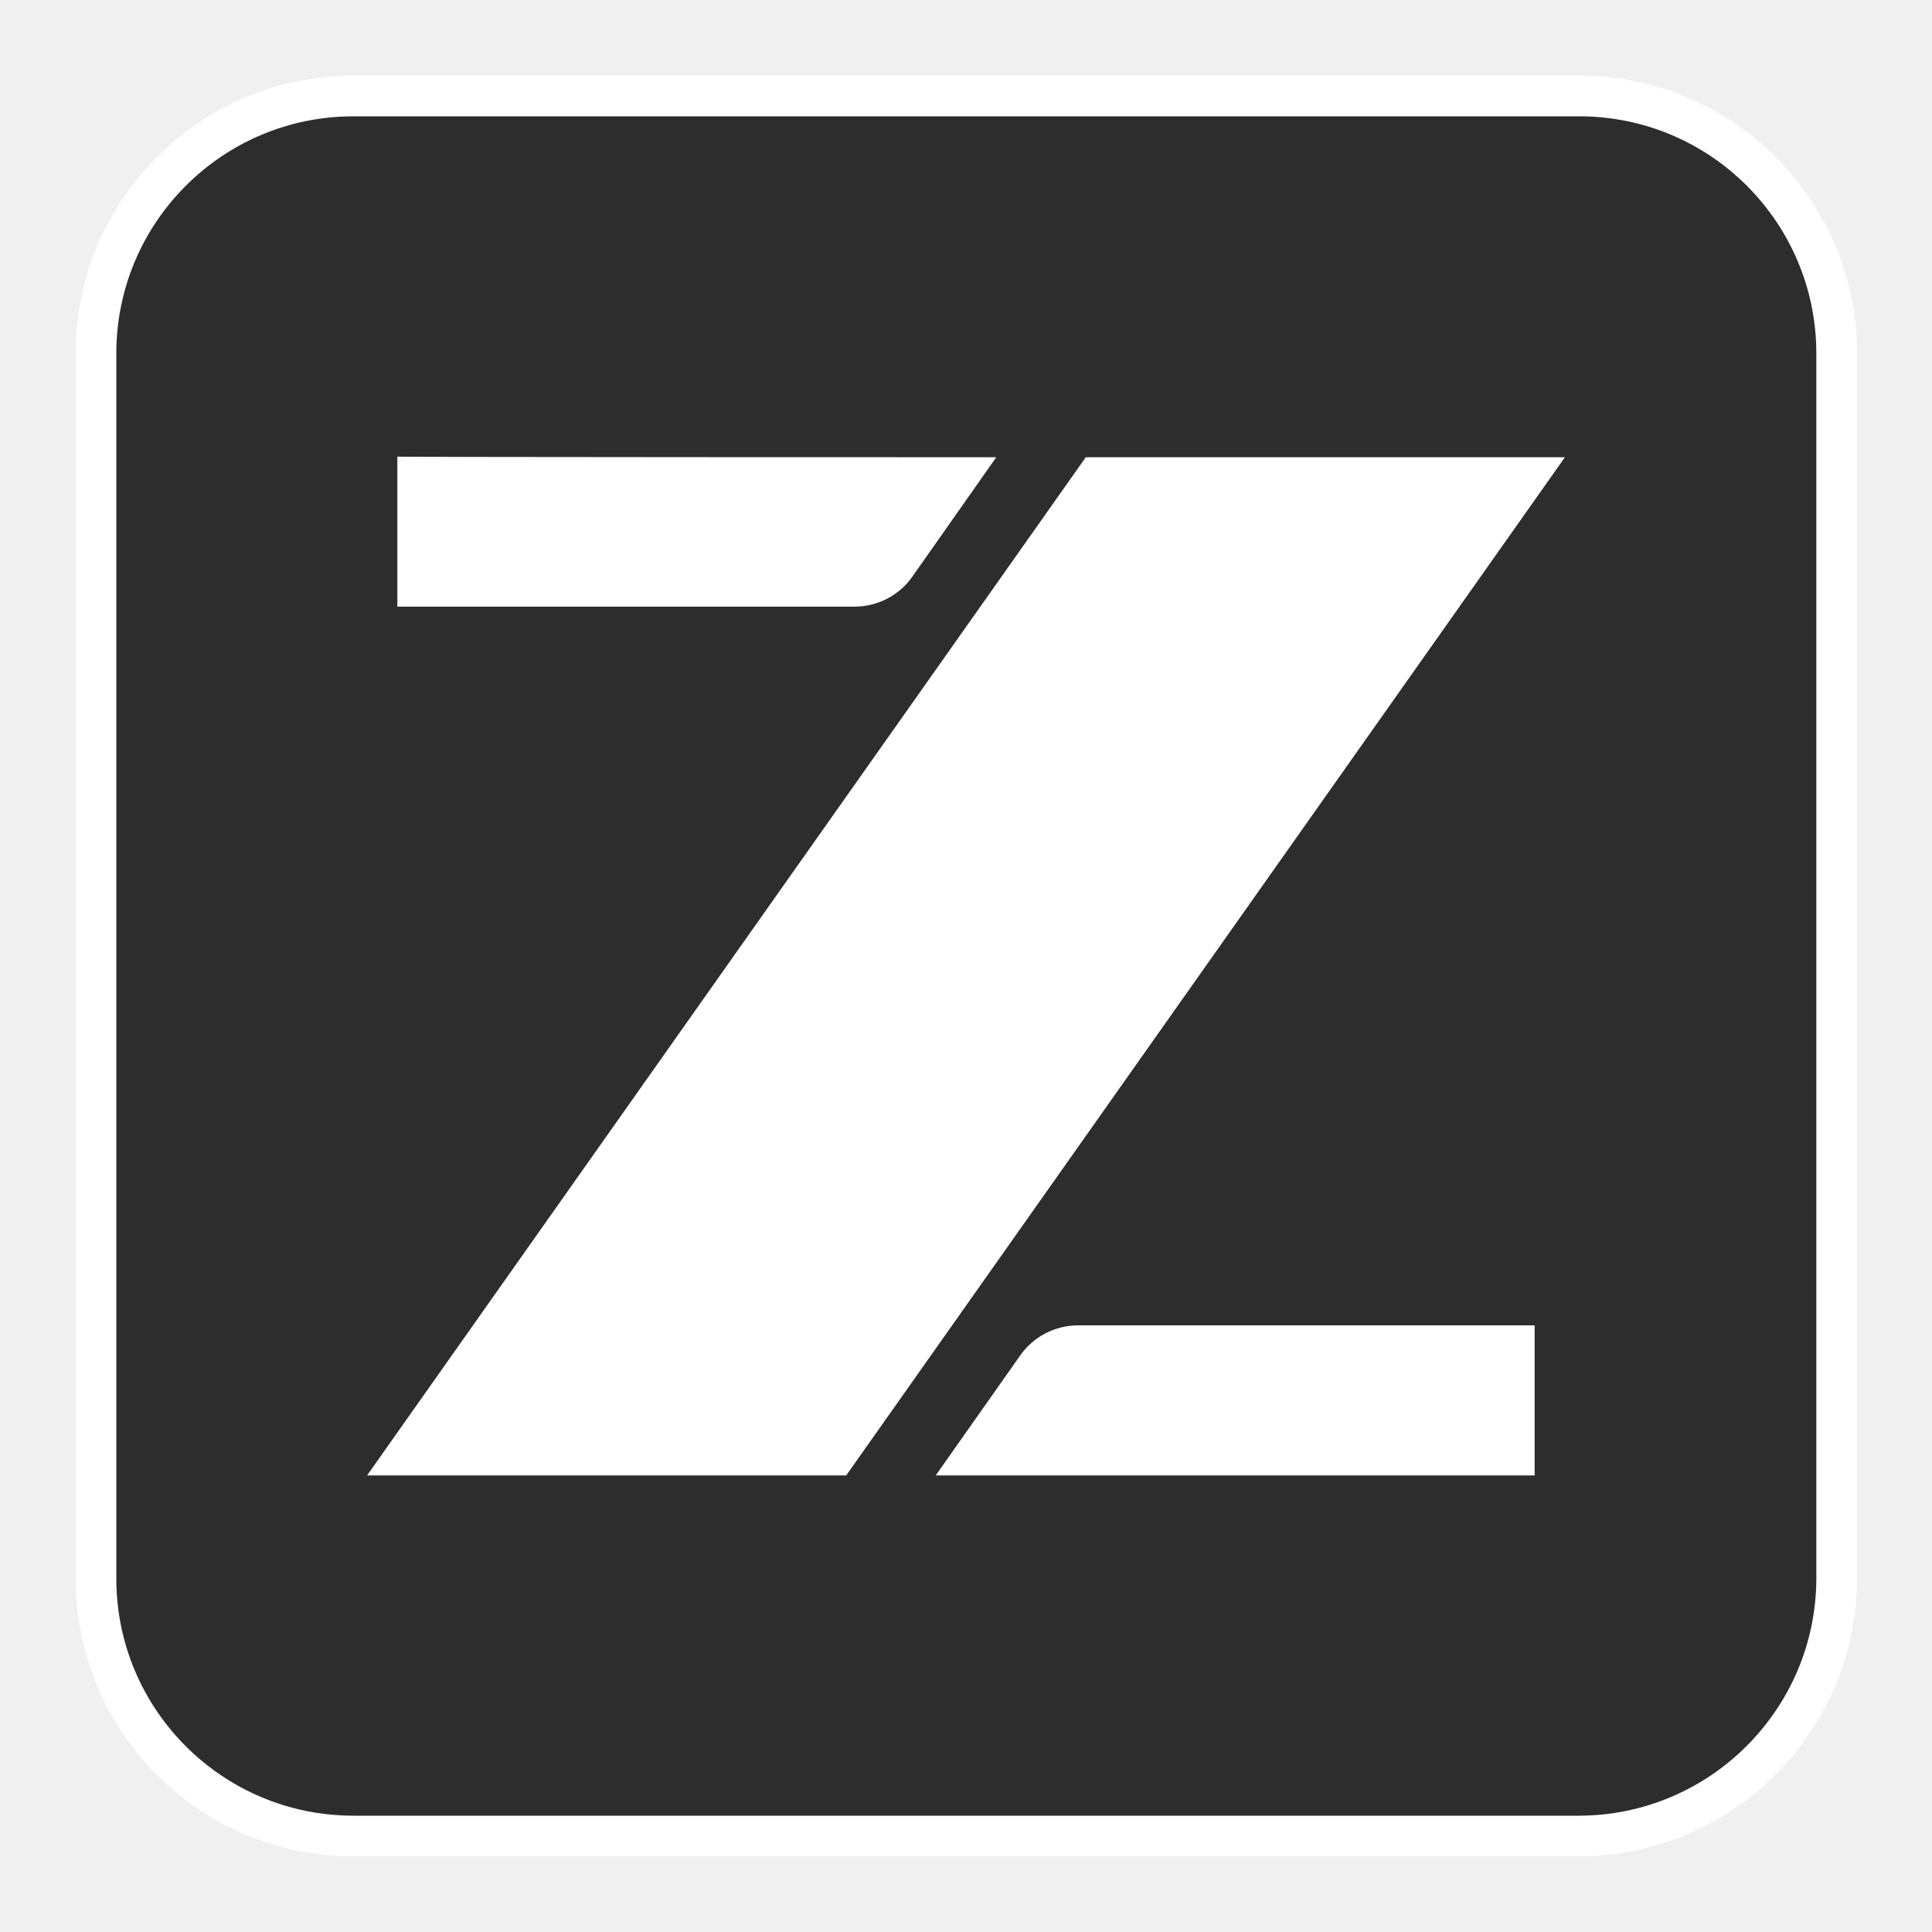
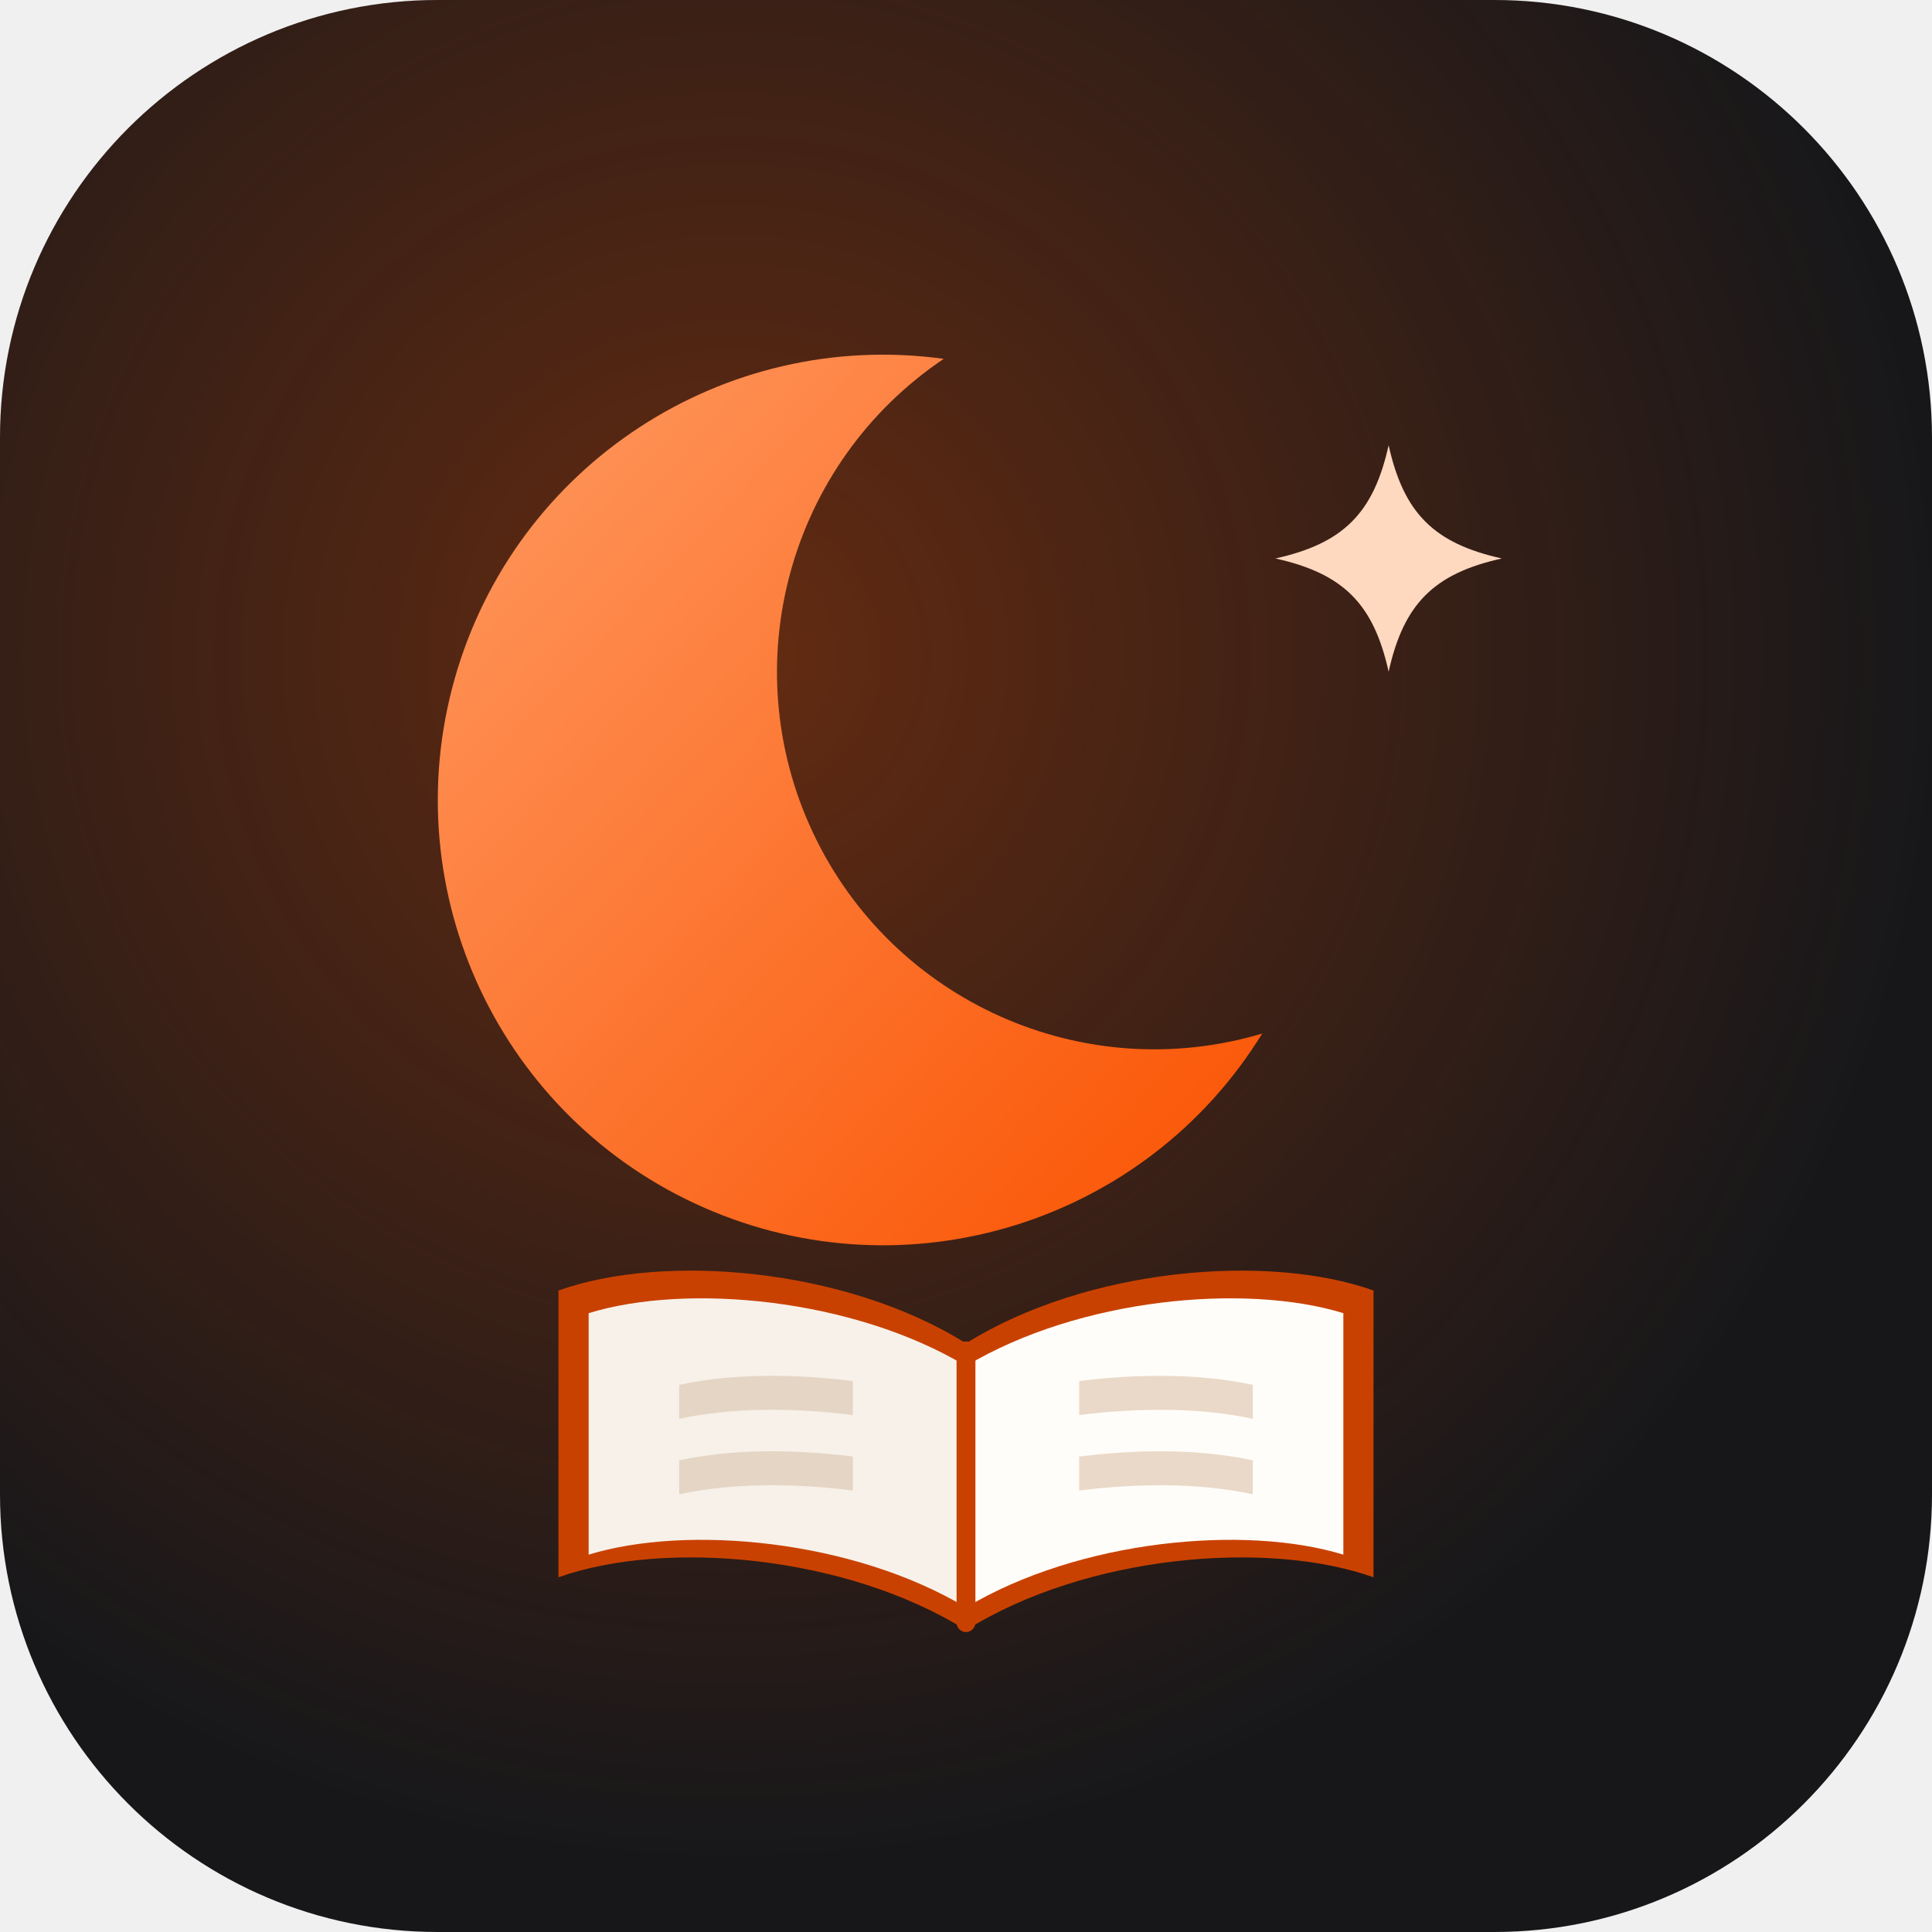
- <svg xmlns="http://www.w3.org/2000/svg" version="1.1" x="0px" y="0px" viewBox="0 0 30 30" style="enable-background:new 0 0 30 30;" xml:space="preserve">
+ <svg xmlns="http://www.w3.org/2000/svg" viewBox="0 0 512 512" width="512" height="512">
  <defs>
-     <style type="text/css">
-     .st194{fill:#2D2D2D;stroke:#FFFFFF;stroke-width:0.632;stroke-miterlimit:10;}
-     .st23{fill:#FFFFFF;}
- 
-     .z-breathe {
-       animation: breathe 2.5s ease-in-out infinite;
-     }
- 
-     @keyframes breathe {
-       0%, 100% { opacity: 0.7; }
-       50% { opacity: 1; }
-     }
-   </style>
+     <linearGradient id="cres" x1="0" y1="0" x2="1" y2="1">
+       <stop offset="0" stop-color="#FF9A62" />
+       <stop offset="1" stop-color="#FA5200" />
+     </linearGradient>
+     <radialGradient id="glow" cx="0.38" cy="0.34" r="0.62">
+       <stop offset="0" stop-color="#FA5200" stop-opacity="0.34" />
+       <stop offset="1" stop-color="#FA5200" stop-opacity="0" />
+     </radialGradient>
  </defs>
+   <rect width="512" height="512" rx="116" fill="#17171A" />
+   <rect width="512" height="512" rx="116" fill="url(#glow)" />
  <g>
-     <path class="st194" d="M24.51,28.51H5.49c-2.21,0-4-1.79-4-4V5.49c0-2.21,1.79-4,4-4h19.03c2.21,0,4,1.79,4,4v19.03     C28.51,26.72,26.72,28.51,24.51,28.51z" />
-     <g class="z-breathe">
-       <path class="st23" d="M15.47,7.1l-1.3,1.85c-0.2,0.29-0.54,0.47-0.9,0.47h-7.1V7.09C6.16,7.1,15.47,7.1,15.47,7.1z" />
-       <polygon class="st23" points="24.3,7.1 13.14,22.91 5.7,22.91 16.86,7.1" />
-       <path class="st23" d="M14.53,22.91l1.31-1.86c0.2-0.29,0.54-0.47,0.9-0.47h7.09v2.33H14.53z" />
+     <path d="M250.1 95.1 A118 118 0 1 0 334.5 273.9 A100 100 0 0 1 250.1 95.1 Z" fill="url(#cres)" />
+     <path d="M368 118 C372 136 380 144 398 148 C380 152 372 160 368 178 C364 160 356 152 338 148 C356 144 364 136 368 118 Z" fill="#FFD9BF" />
+     <g transform="translate(0 6)">
+       <path d="M256 350 C224 330 176 326 148 336 L148 412 C176 402 224 406 256 426 Z" fill="#C94100" />
+       <path d="M256 350 C288 330 336 326 364 336 L364 412 C336 402 288 406 256 426 Z" fill="#C94100" />
+       <path d="M256 356 C226 338 182 334 156 342 L156 406 C182 398 226 402 256 420 Z" fill="#F7F1EA" />
+       <path d="M256 356 C286 338 330 334 356 342 L356 406 C330 398 286 402 256 420 Z" fill="#FFFDF9" />
+       <path d="M226 360 C210 358 194 358 180 361 L180 370 C194 367 210 367 226 369 Z" fill="#E5D5C4" />
+       <path d="M226 380 C210 378 194 378 180 381 L180 390 C194 387 210 387 226 389 Z" fill="#E5D5C4" />
+       <path d="M286 360 C302 358 318 358 332 361 L332 370 C318 367 302 367 286 369 Z" fill="#EAD9C8" />
+       <path d="M286 380 C302 378 318 378 332 381 L332 390 C318 387 302 387 286 389 Z" fill="#EAD9C8" />
+       <path d="M256 352 L256 424" stroke="#C94100" stroke-width="5" stroke-linecap="round" />
    </g>
  </g>
</svg>
